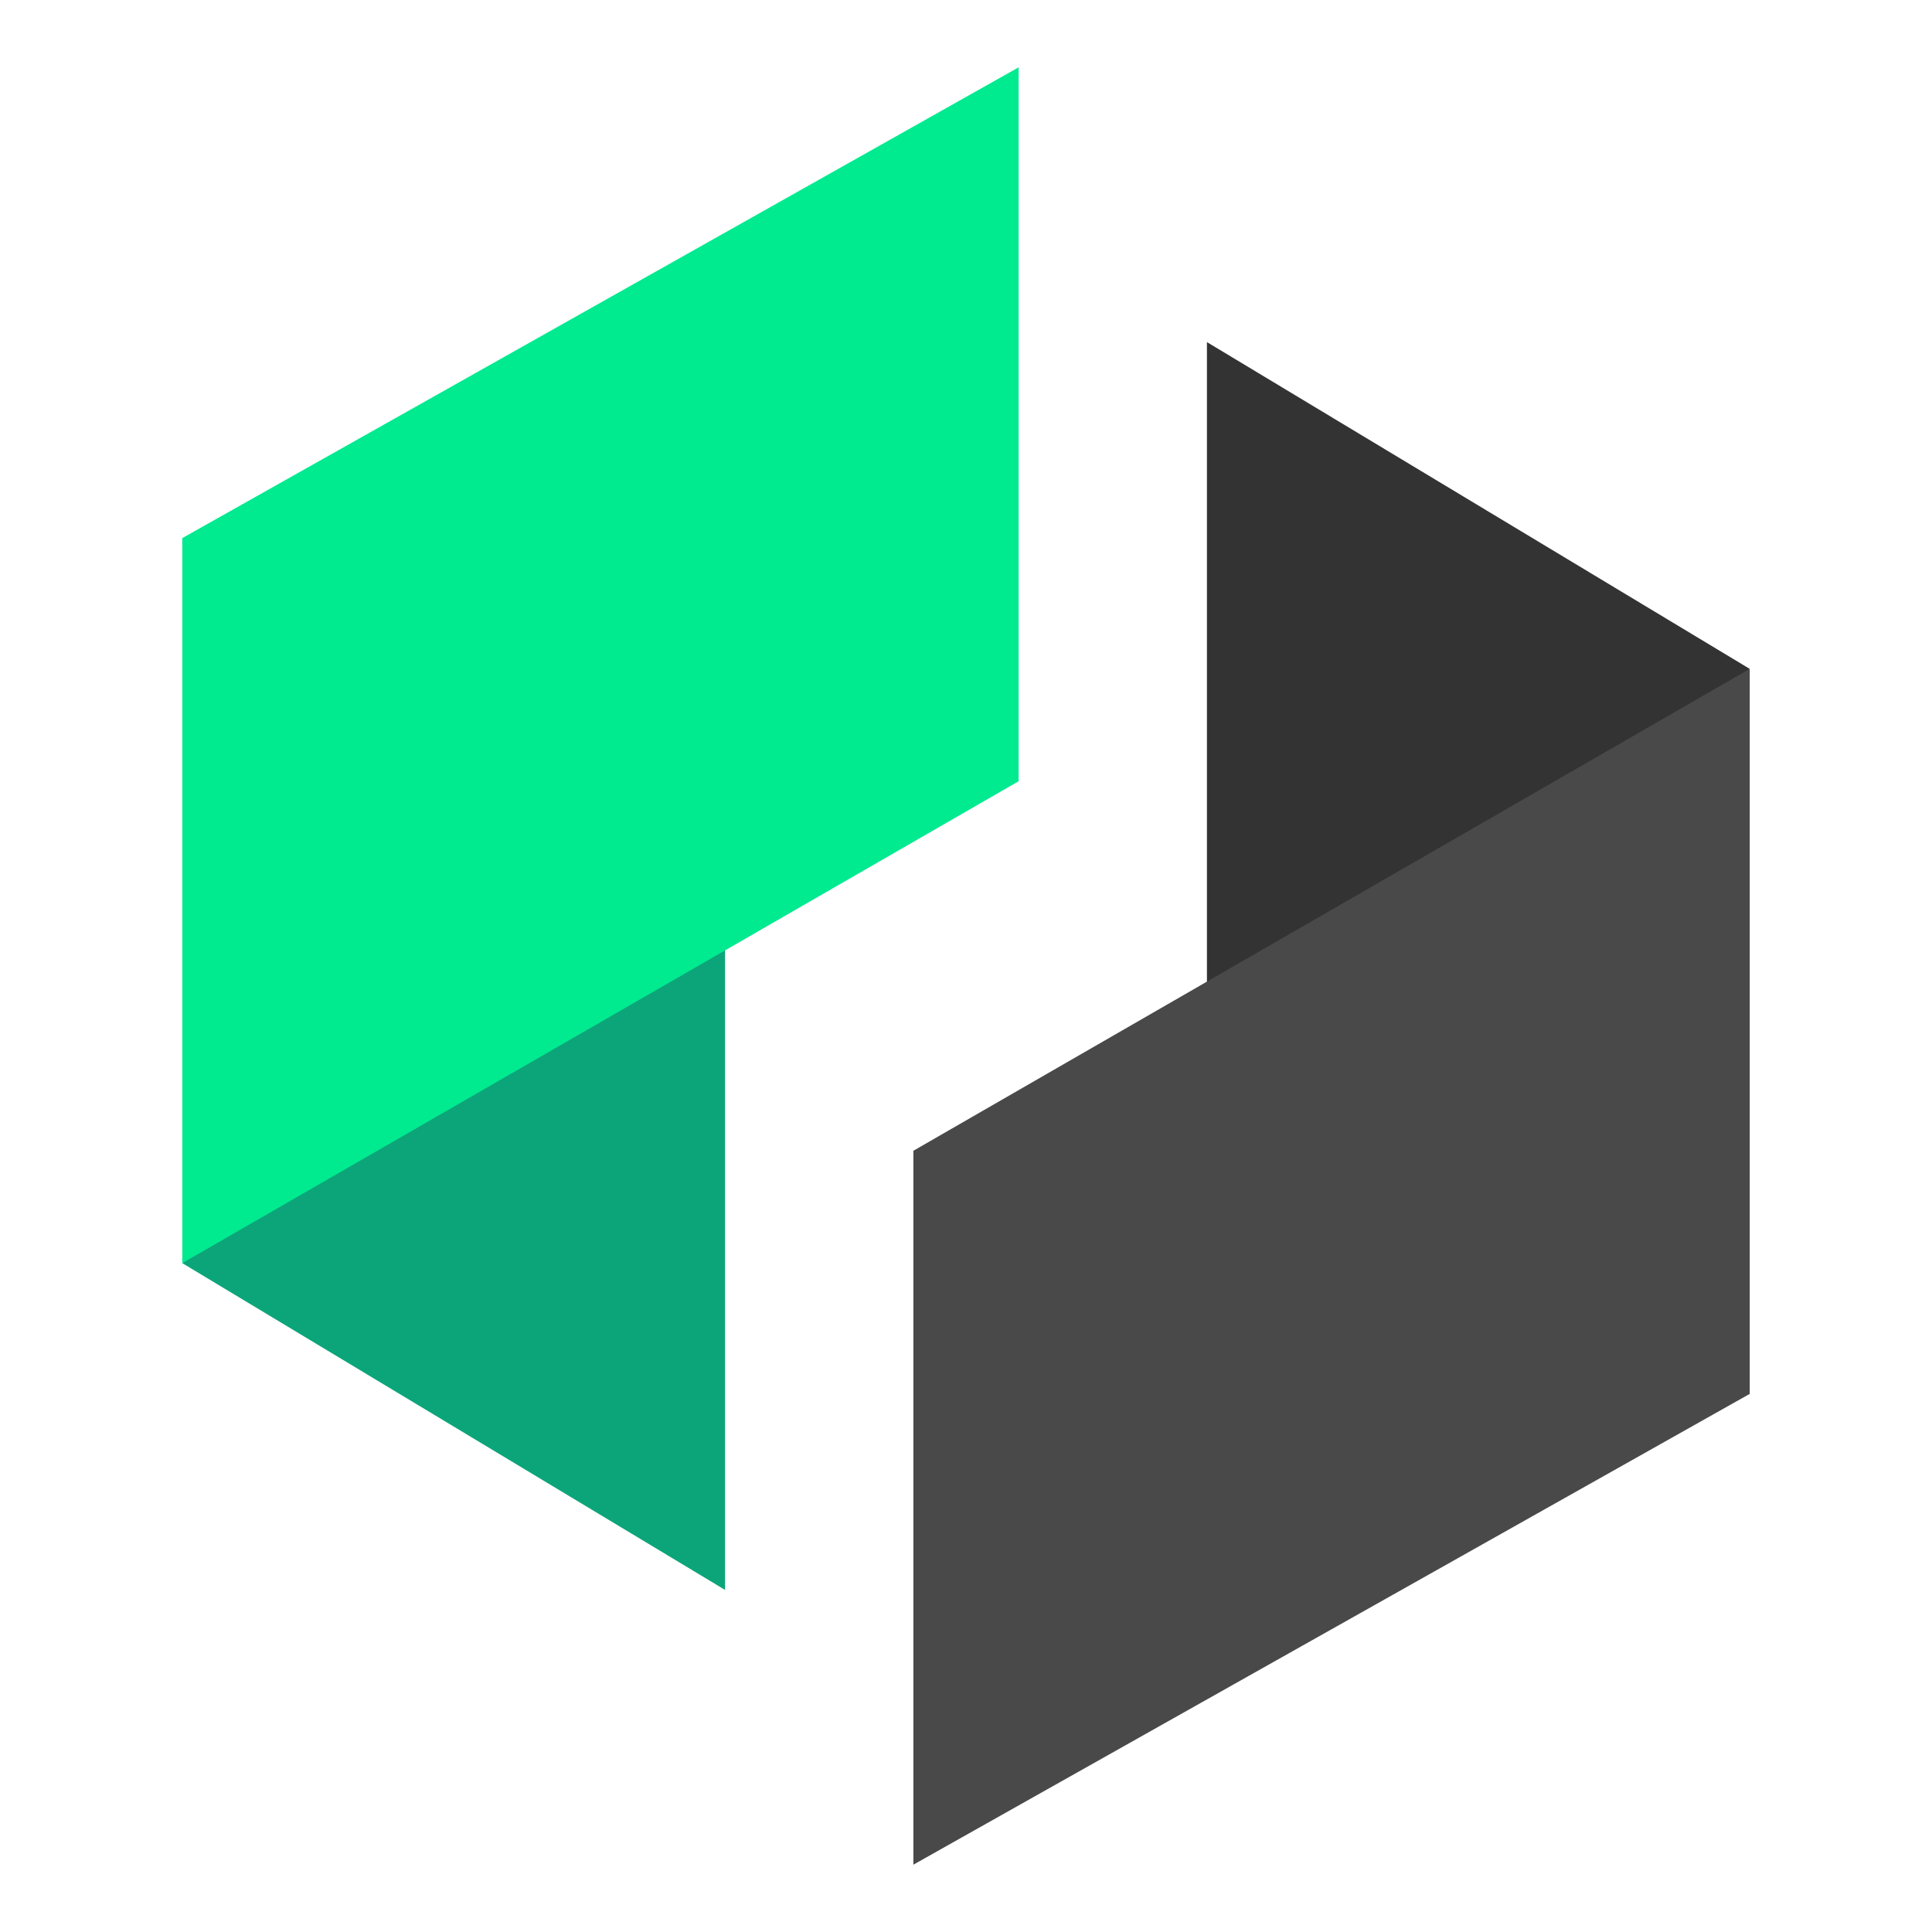
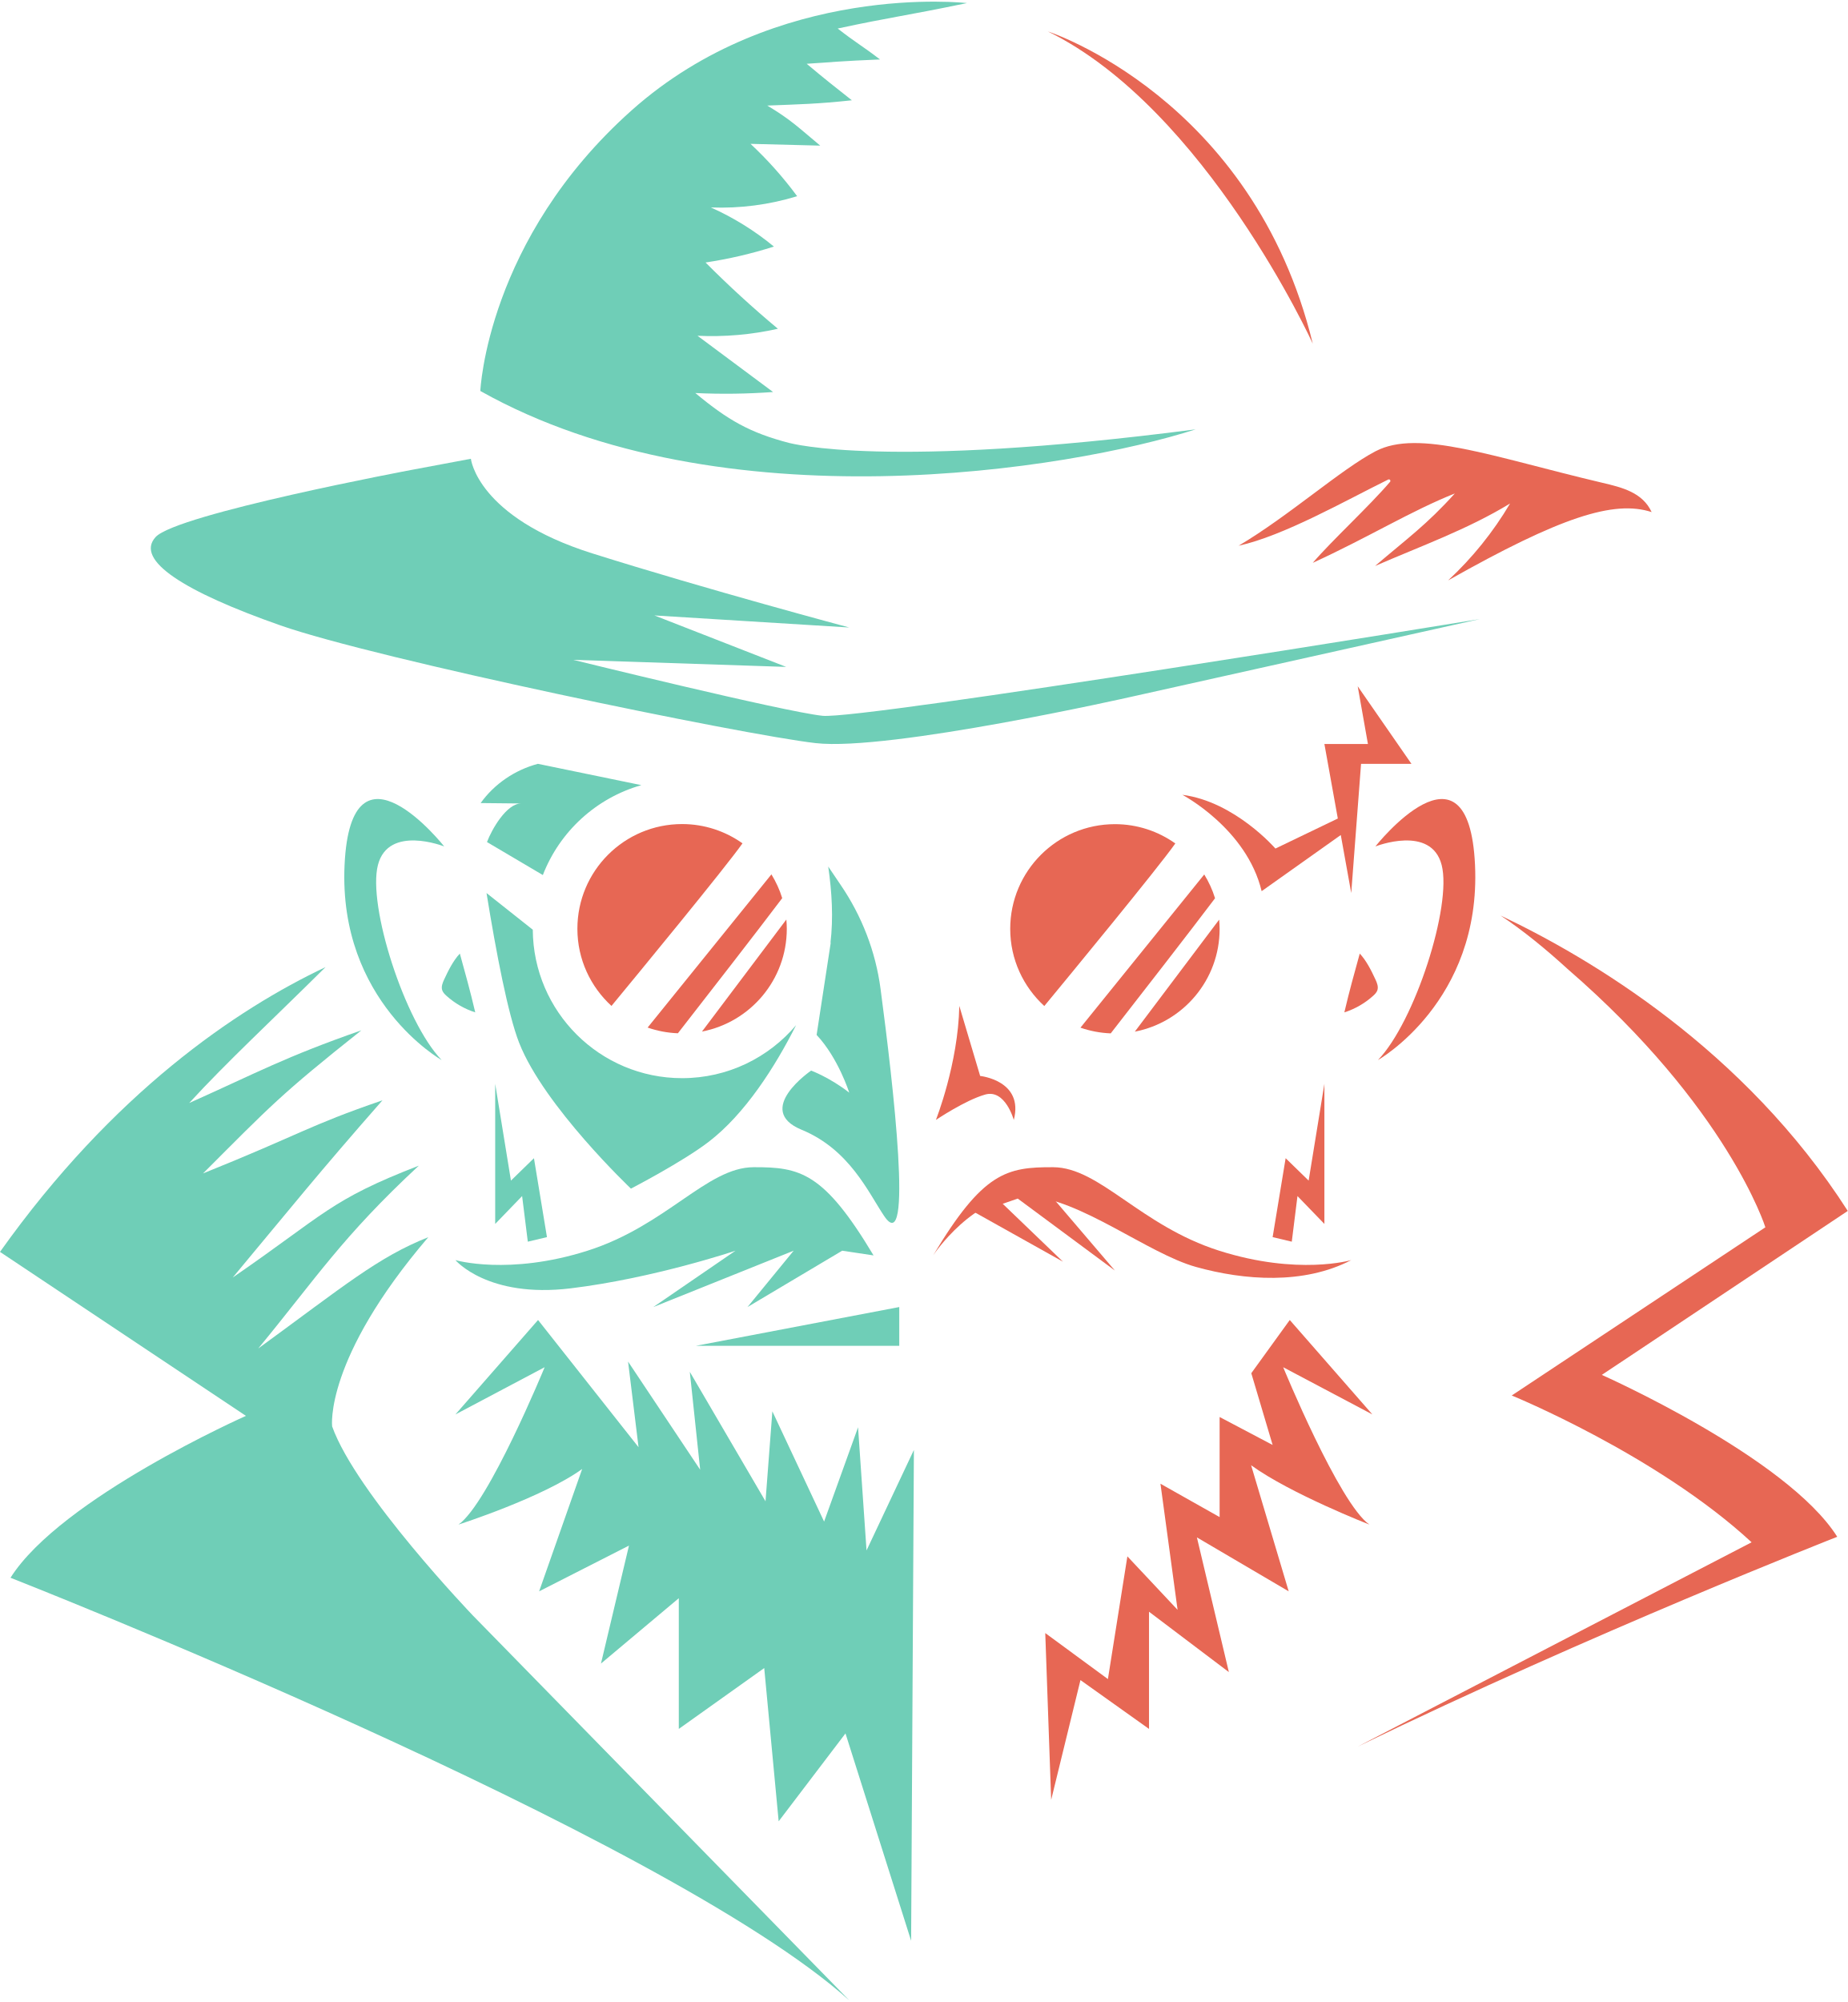
- <svg xmlns="http://www.w3.org/2000/svg" id="svg2" version="1.1" xml:space="preserve" width="1500" height="1500" viewBox="0 0 1500 1500">
+ <svg xmlns="http://www.w3.org/2000/svg" viewBox="0 0 300 325" height="325" width="300" xml:space="preserve" id="svg2" version="1.1">
  <defs id="defs6">
-     <clipPath clipPathUnits="userSpaceOnUse" id="clipPath34">
-       <path d="m 0,1200 1920,0 L 1920,0 0,0 0,1200 Z" id="path36" />
-     </clipPath>
-     <clipPath clipPathUnits="userSpaceOnUse" id="clipPath72">
-       <path d="m 0,1200 1920,0 L 1920,0 0,0 0,1200 Z" id="path74" />
+     <clipPath id="clipPath20" clipPathUnits="userSpaceOnUse">
+       <path id="path18" d="M 0,400 H 600 V 0 H 0 Z" />
    </clipPath>
  </defs>
-   <g id="g10" transform="matrix(1.25,0,0,-1.25,0,1500)">
-     <g id="g4172" transform="matrix(1.467777,0,0,1.467777,-304.3428,-573.0403)">
-       <g transform="matrix(1.536861,0,0,1.536861,284.4805,673.4561)" id="g14">
-         <path id="path16" style="fill:#0ca579;fill-opacity:1;fill-rule:nonzero;stroke:none" d="m 0,0 149.456,-89.981 0,204.207 L 0,0 Z" />
-       </g>
-       <g transform="matrix(1.536861,0,0,1.536861,638.3961,1179.487)" id="g18">
-         <path id="path20" style="fill:#00ea90;fill-opacity:1;fill-rule:nonzero;stroke:none" d="m 0,0 0,-196.574 -230.285,-132.689 0,199.633 L 0,0 Z" />
-       </g>
-       <g transform="matrix(1.536861,0,0,1.536861,947.7816,924.9339)" id="g22">
-         <path id="path24" style="fill:#333333;fill-opacity:1;fill-rule:nonzero;stroke:none" d="m 0,0 -149.457,89.975 0,-204.201 L 0,0 Z" />
-       </g>
-       <g transform="matrix(1.536861,0,0,1.536861,593.8662,418.9041)" id="g26">
-         <path id="path28" style="fill:#494949;fill-opacity:1;fill-rule:nonzero;stroke:none" d="m 0,0 0,196.574 230.285,132.688 0,-199.632 L 0,0 Z" />
-       </g>
+   <path d="m 1123.954,288.744 h 505.594 v -528.615 h -505.594 z" style="fill:#000000;fill-opacity:1;fill-rule:nonzero;stroke:none;stroke-width:1.055" id="path12" />
+   <g id="g342" transform="matrix(1.337907,0,0,1.337907,-385.1628,-194.2756)">
+     <g id="g290">
+       <path id="path24" style="fill:#6fceb7;fill-opacity:1;fill-rule:nonzero;stroke:none;stroke-width:1.333" d="m 387.692,232.06 c -4.759,-0.511 -30.241,-6.788 -30.241,-6.788 l 25.841,0.857 -15.991,-6.245 23.643,1.463 c 0,0 -17.219,-4.592 -31.185,-8.993 -13.967,-4.4 -14.732,-11.479 -14.732,-11.479 l -7.143,1.339 c 0,0 -28.571,5.357 -31.121,8.164 -2.551,2.805 3.512,6.632 15.148,10.713 11.637,4.081 56.024,13.265 64.952,14.285 8.928,1.021 38.265,-5.612 38.265,-5.612 l 42.345,-9.439 c 0,0 -75.024,12.245 -79.781,11.735" />
+       <path id="path28" style="fill:#6fceb7;fill-opacity:1;fill-rule:nonzero;stroke:none;stroke-width:1.333" d="m 383.674,198.961 c -4.783,-1.244 -7.461,-2.775 -11.409,-6.063 3.144,0.149 6.296,0.107 9.435,-0.124 -3.056,-2.275 -6.113,-4.549 -9.171,-6.824 3.271,0.155 6.561,-0.132 9.756,-0.851 -3.049,-2.543 -5.98,-5.227 -8.78,-8.04 2.811,-0.423 5.588,-1.069 8.297,-1.932 -2.321,-1.916 -4.901,-3.517 -7.649,-4.747 3.533,0.137 7.089,-0.327 10.468,-1.365 -1.687,-2.285 -3.583,-4.415 -5.659,-6.353 2.82,0.072 5.639,0.144 8.459,0.216 -2.695,-2.245 -3.556,-3.139 -6.425,-4.86 3.868,-0.153 6.123,-0.192 10.264,-0.641 -2.276,-1.799 -3.127,-2.456 -5.481,-4.429 2.917,-0.193 4.28,-0.335 8.897,-0.525 -2.248,-1.723 -2.893,-1.999 -5.135,-3.753 6.569,-1.413 7.829,-1.459 15.689,-3.087 0,0 -23.087,-2.679 -40.688,13.009 -17.603,15.689 -18.368,34.056 -18.368,34.056 29.273,16.453 71.556,9.565 86.811,4.656 -37.832,4.909 -49.041,1.685 -49.311,1.657" />
+       <path id="path32" style="fill:#6fceb7;fill-opacity:1;fill-rule:nonzero;stroke:none;stroke-width:1.333" d="m 289.161,336.65 c 0,0 79.335,31.121 101.784,51.275 l -45.663,-46.683 c 0,0 -14.177,-14.787 -17.092,-22.959 0,0 -1,-8.137 11.668,-22.957 -6.105,2.424 -10.193,5.888 -20.636,13.505 7.056,-8.569 10.156,-13.513 19.485,-22.183 -10.788,4.175 -11.363,5.855 -22.579,13.571 7.385,-8.859 10.287,-12.525 18.169,-21.501 -9.029,3.095 -9.935,4.108 -21.773,8.871 8.261,-8.261 9.379,-9.545 19.213,-17.363 -9.34,3.265 -12.477,5.056 -20.888,8.817 4.548,-4.964 10.051,-10.051 16.539,-16.487 -10.848,5.135 -25.765,15.232 -39.504,34.553 l 29.847,19.897 c 0,0 -22.448,9.949 -28.571,19.643" />
+       <path id="path48" style="fill:#6fceb7;fill-opacity:1;fill-rule:nonzero;stroke:none;stroke-width:1.333" d="m 346.981,247.381 6.78,4.004 c 2.037,-5.273 6.464,-9.349 11.953,-10.909 l -12.553,-2.587 c -2.767,0.735 -5.284,2.427 -6.948,4.761 1.643,0.017 3.285,0.033 4.928,0.051 -1.761,-0.019 -3.561,3.095 -4.16,4.68" />
+       <path id="path52" style="fill:#6fceb7;fill-opacity:1;fill-rule:nonzero;stroke:none;stroke-width:1.333" d="m 370.659,276.029 c -9.972,0 -18.057,-8.055 -18.12,-18.012 l -5.613,-4.449 c 1.173,7.239 2.609,14.74 3.963,18.183 3.025,7.695 13.561,17.681 13.561,17.681 0,0 6.209,-3.212 9.412,-5.66 4.424,-3.384 8.075,-9.1 10.628,-14.168 -3.324,3.927 -8.283,6.425 -13.831,6.425" />
+       <path id="path56" style="fill:#6fceb7;fill-opacity:1;fill-rule:nonzero;stroke:none;stroke-width:1.333" d="m 341.792,247.915 c 0,0 -6.771,-2.681 -8.044,2.248 -1.272,4.929 3.244,19.017 7.731,23.669 0,0 -12.553,-7.088 -11.78,-23.669 0.772,-16.581 12.093,-2.248 12.093,-2.248" />
+       <path id="path60" style="fill:#6fceb7;fill-opacity:1;fill-rule:nonzero;stroke:none;stroke-width:1.333" d="m 341.776,264.072 c -0.191,0.409 -0.369,0.873 -0.223,1.3 0.092,0.265 0.3,0.473 0.508,0.663 1.005,0.909 2.205,1.6 3.496,2.012 -0.657,-2.795 -1.14,-4.477 -1.869,-7.135 -0.819,0.875 -1.405,2.071 -1.912,3.16" />
+       <path id="path76" style="fill:#6fceb7;fill-opacity:1;fill-rule:nonzero;stroke:none;stroke-width:1.333" d="m 389.909,252.594 c -0.54,-0.791 -1.043,-1.54 -1.515,-2.241 0.445,3.115 0.635,6.231 0.265,9.311 0.031,-0.095 0.052,-0.159 0.052,-0.159 l -1.728,11.28 c 2.633,2.795 3.96,7.004 3.96,7.004 -2.327,-1.823 -4.623,-2.679 -4.623,-2.679 0,0 -6.995,4.775 -1.157,7.18 5.839,2.405 8.115,7.649 10.021,10.473 3.547,5.256 1.112,-15.9 -0.444,-27.588 -0.6,-4.515 -2.265,-8.819 -4.832,-12.581" />
+       <path id="path80" style="fill:#6fceb7;fill-opacity:1;fill-rule:nonzero;stroke:none;stroke-width:1.333" d="m 393.894,297.537 c -6.048,-10.101 -8.916,-10.725 -14.568,-10.703 -5.651,0.024 -10.573,7.088 -20.144,10.131 -9.572,3.044 -16.029,1.141 -16.029,1.141 0,0 3.904,4.647 13.979,3.427 10.076,-1.22 20.008,-4.568 20.008,-4.568 l -9.971,6.836 17.028,-6.836 -5.6,6.836 11.493,-6.836 z" />
+       <path id="path84" style="fill:#6fceb7;fill-opacity:1;fill-rule:nonzero;stroke:none;stroke-width:1.333" d="m 347.978,276.716 v 17.001 l 3.267,-3.38 0.691,5.533 2.324,-0.553 -1.579,-9.576 -2.791,2.719 z" />
+       <path id="path100" style="fill:#6fceb7;fill-opacity:1;fill-rule:nonzero;stroke:none;stroke-width:1.333" d="m 353.179,305.373 -10.027,11.46 10.827,-5.731 c 0,0 -6.796,16.544 -10.46,19.096 0,0 10.24,-3.287 15.013,-6.748 l -5.223,14.847 10.904,-5.551 -3.399,14.313 9.445,-7.929 v 15.86 l 10.367,-7.383 1.752,18.593 8.109,-10.664 7.965,25.161 0.337,-59.556 -5.748,12.192 -1.029,-14.94 -4.12,11.439 -6.279,-13.376 -0.831,10.916 -9.188,-15.711 1.259,11.881 -8.751,-13.124 1.272,10.391 z" />
+       <path id="path104" style="fill:#6fceb7;fill-opacity:1;fill-rule:nonzero;stroke:none;stroke-width:1.333" d="m 397.013,303.801 -24.675,4.704 h 24.675 z" />
+     </g>
+     <g id="g309">
+       <path id="path36" style="fill:#e76754;fill-opacity:1;fill-rule:nonzero;stroke:none;stroke-width:1.333" d="m 415.051,149.026 c 0,0 24.872,8.036 32.143,37.881 0,0 -13.011,-28.507 -32.143,-37.881" />
+       <path id="path40" style="fill:#e76754;fill-opacity:1;fill-rule:nonzero;stroke:none;stroke-width:1.333" d="m 488.317,207.345 c -1.107,-2.397 -3.605,-2.996 -5.983,-3.557 -13.364,-3.151 -22.323,-6.548 -27.52,-3.828 -4.207,2.2 -10.543,7.877 -16.624,11.468 5.46,-1.199 12.885,-5.431 18.156,-8.032 0.179,-0.088 0.353,0.129 0.224,0.281 -2.572,3.004 -7.096,7.157 -9.377,9.825 6.696,-3.061 11.892,-6.287 17.239,-8.419 -3.399,3.776 -5.76,5.453 -9.681,8.801 5.552,-2.415 11.211,-4.432 16.383,-7.58 -2.039,3.452 -4.58,6.605 -7.519,9.331 13.616,-7.683 20.121,-9.787 24.703,-8.291" />
+       <path id="path44" style="fill:#e76754;fill-opacity:1;fill-rule:nonzero;stroke:none;stroke-width:1.333" d="m 482.269,312.036 29.847,-19.897 c -12.567,-19.625 -31.289,-30.709 -42.137,-35.844 2.781,1.844 5.531,4.105 8.123,6.473 v 0.001 c 19.477,16.859 24.016,31.356 24.016,31.356 l -30.779,20.408 c 0,0 17.629,7.203 29.109,17.813 l -47.801,24.788 c 28.287,-13.723 58.193,-25.456 58.193,-25.456 -6.123,-9.693 -28.571,-19.643 -28.571,-19.643" />
+       <path id="path64" style="fill:#e76754;fill-opacity:1;fill-rule:nonzero;stroke:none;stroke-width:1.333" d="m 373.073,270.374 c 5.861,-1.128 10.292,-6.279 10.292,-12.469 0,-0.379 -0.024,-0.752 -0.056,-1.123 z" />
+       <path id="path68" style="fill:#e76754;fill-opacity:1;fill-rule:nonzero;stroke:none;stroke-width:1.333" d="m 381.499,251.301 -15.023,18.589 c 1.159,0.404 2.391,0.643 3.673,0.693 3.66,-4.696 9.636,-12.384 12.66,-16.395 -0.313,-1.027 -0.763,-1.991 -1.311,-2.888" />
+       <path id="path72" style="fill:#e76754;fill-opacity:1;fill-rule:nonzero;stroke:none;stroke-width:1.333" d="m 362.089,267.265 c 3.052,-3.696 13.797,-16.743 15.9,-19.728 -2.072,-1.468 -4.597,-2.339 -7.331,-2.339 -7.016,0 -12.705,5.689 -12.705,12.705 0,3.711 1.6,7.039 4.136,9.361" />
+       <path id="path88" style="fill:#e76754;fill-opacity:1;fill-rule:nonzero;stroke:none;stroke-width:1.333" d="m 454.79,247.915 c 0,0 6.771,-2.681 8.044,2.248 1.272,4.929 -3.244,19.017 -7.731,23.669 0,0 12.552,-7.088 11.78,-23.669 -0.772,-16.581 -12.093,-2.248 -12.093,-2.248" />
+       <path id="path92" style="fill:#e76754;fill-opacity:1;fill-rule:nonzero;stroke:none;stroke-width:1.333" d="m 454.807,264.072 c 0.191,0.409 0.369,0.873 0.223,1.3 -0.092,0.265 -0.299,0.473 -0.508,0.663 -1.005,0.909 -2.205,1.6 -3.496,2.012 0.657,-2.795 1.14,-4.477 1.869,-7.135 0.819,0.875 1.405,2.071 1.912,3.16" />
+       <path id="path96" style="fill:#e76754;fill-opacity:1;fill-rule:nonzero;stroke:none;stroke-width:1.333" d="m 448.604,276.716 v 17.001 l -3.267,-3.38 -0.691,5.533 -2.324,-0.553 1.579,-9.576 2.791,2.719 z" />
+       <path id="path108" style="fill:#e76754;fill-opacity:1;fill-rule:nonzero;stroke:none;stroke-width:1.333" d="m 414.614,267.277 c 3.052,-3.696 13.797,-16.741 15.9,-19.727 -2.072,-1.468 -4.597,-2.34 -7.331,-2.34 -7.016,0 -12.705,5.689 -12.705,12.705 0,3.711 1.6,7.039 4.136,9.361" />
+       <path id="path112" style="fill:#e76754;fill-opacity:1;fill-rule:nonzero;stroke:none;stroke-width:1.333" d="m 434.024,251.313 -15.023,18.589 c 1.159,0.404 2.391,0.643 3.673,0.693 3.66,-4.696 9.636,-12.384 12.66,-16.395 -0.313,-1.027 -0.763,-1.991 -1.311,-2.888" />
+       <path id="path116" style="fill:#e76754;fill-opacity:1;fill-rule:nonzero;stroke:none;stroke-width:1.333" d="m 425.598,270.386 c 5.861,-1.128 10.292,-6.279 10.292,-12.469 0,-0.379 -0.024,-0.752 -0.056,-1.123 z" />
+       <path id="path120" style="fill:#e76754;fill-opacity:1;fill-rule:nonzero;stroke:none;stroke-width:1.333" d="m 412.503,290.321 c 6.425,0.273 14.629,6.973 20.508,8.613 5.879,1.641 13.093,2.171 18.852,-0.829 0,0 -6.457,1.903 -16.029,-1.14 -9.572,-3.044 -14.493,-10.108 -20.144,-10.131 -5.652,-0.023 -8.52,0.601 -14.568,10.703 0,0 4.956,-7.489 11.381,-7.216" />
+       <path id="path124" style="fill:#e76754;fill-opacity:1;fill-rule:nonzero;stroke:none;stroke-width:1.333" d="m 406.123,292.281 10.755,6.016 -7.312,-7.025 1.825,-0.631 11.789,8.732 -8.489,-9.941 -4.831,-0.796 -3.008,2.005 z" />
+       <path id="path128" style="fill:#e76754;fill-opacity:1;fill-rule:nonzero;stroke:none;stroke-width:1.333" d="m 443.602,311.103 10.825,5.729 -10.025,-11.459 -4.669,6.456 2.589,8.707 -6.432,-3.392 v 12.143 l -7.18,-4.047 2.079,15.303 -6.093,-6.491 -2.363,14.891 -7.603,-5.583 0.717,20.239 3.555,-14.533 8.319,5.924 v -14.219 l 9.691,7.325 -3.88,-16.344 11.14,6.545 -4.561,-15.3 c 4.773,3.461 14.352,7.2 14.352,7.2 -3.665,-2.552 -10.46,-19.095 -10.46,-19.095" />
+       <path id="path132" style="fill:#e76754;fill-opacity:1;fill-rule:nonzero;stroke:none;stroke-width:1.333" d="m 406.829,275.761 -2.529,-8.496 c -0.137,7.021 -2.841,13.833 -2.841,13.833 0,0 3.555,-2.397 5.987,-3.081 2.432,-0.684 3.465,3.081 3.465,3.081 1.251,-4.791 -4.081,-5.337 -4.081,-5.337" />
+       <path id="path136" style="fill:#e76754;fill-opacity:1;fill-rule:nonzero;stroke:none;stroke-width:1.333" d="m 452.646,228.478 1.241,7.005 h -5.283 l 1.629,9.043 -7.572,3.643 c 0,0 -4.933,-5.7 -11.291,-6.52 0,0 7.801,4.099 9.619,11.691 l 9.604,-6.813 1.269,7.041 1.191,-15.677 h 6.116 z" />
    </g>
  </g>
+   <text xml:space="preserve" style="font-style:normal;font-weight:normal;font-size:90.205px;line-height:1.25;font-family:sans-serif;letter-spacing:0px;word-spacing:0px;fill:#6fceb7;fill-opacity:1;stroke:none;stroke-width:2.255" x="1057.2" y="228.292" id="text346" transform="scale(1.128472,0.8861542)">
+     <tspan id="tspan344" x="1057.2" y="228.292" style="font-style:normal;font-variant:normal;font-weight:bold;font-stretch:normal;font-family:'DejaVu Sans Mono';-inkscape-font-specification:'DejaVu Sans Mono Bold';fill:#6fceb7;fill-opacity:1;stroke-width:2.255">OCTANO</tspan>
+   </text>
+   <text xml:space="preserve" style="font-style:normal;font-weight:normal;font-size:23.105px;line-height:1.25;font-family:sans-serif;letter-spacing:0px;word-spacing:0px;fill:#e76754;fill-opacity:1;stroke:none;stroke-width:0.578" x="1316.485" y="223.8" id="text350">
+     <tspan id="tspan348" x="1316.485" y="223.8" style="fill:#e76754;fill-opacity:1;stroke-width:0.578">BLAZE. CODE. REPEAT</tspan>
+   </text>
</svg>
